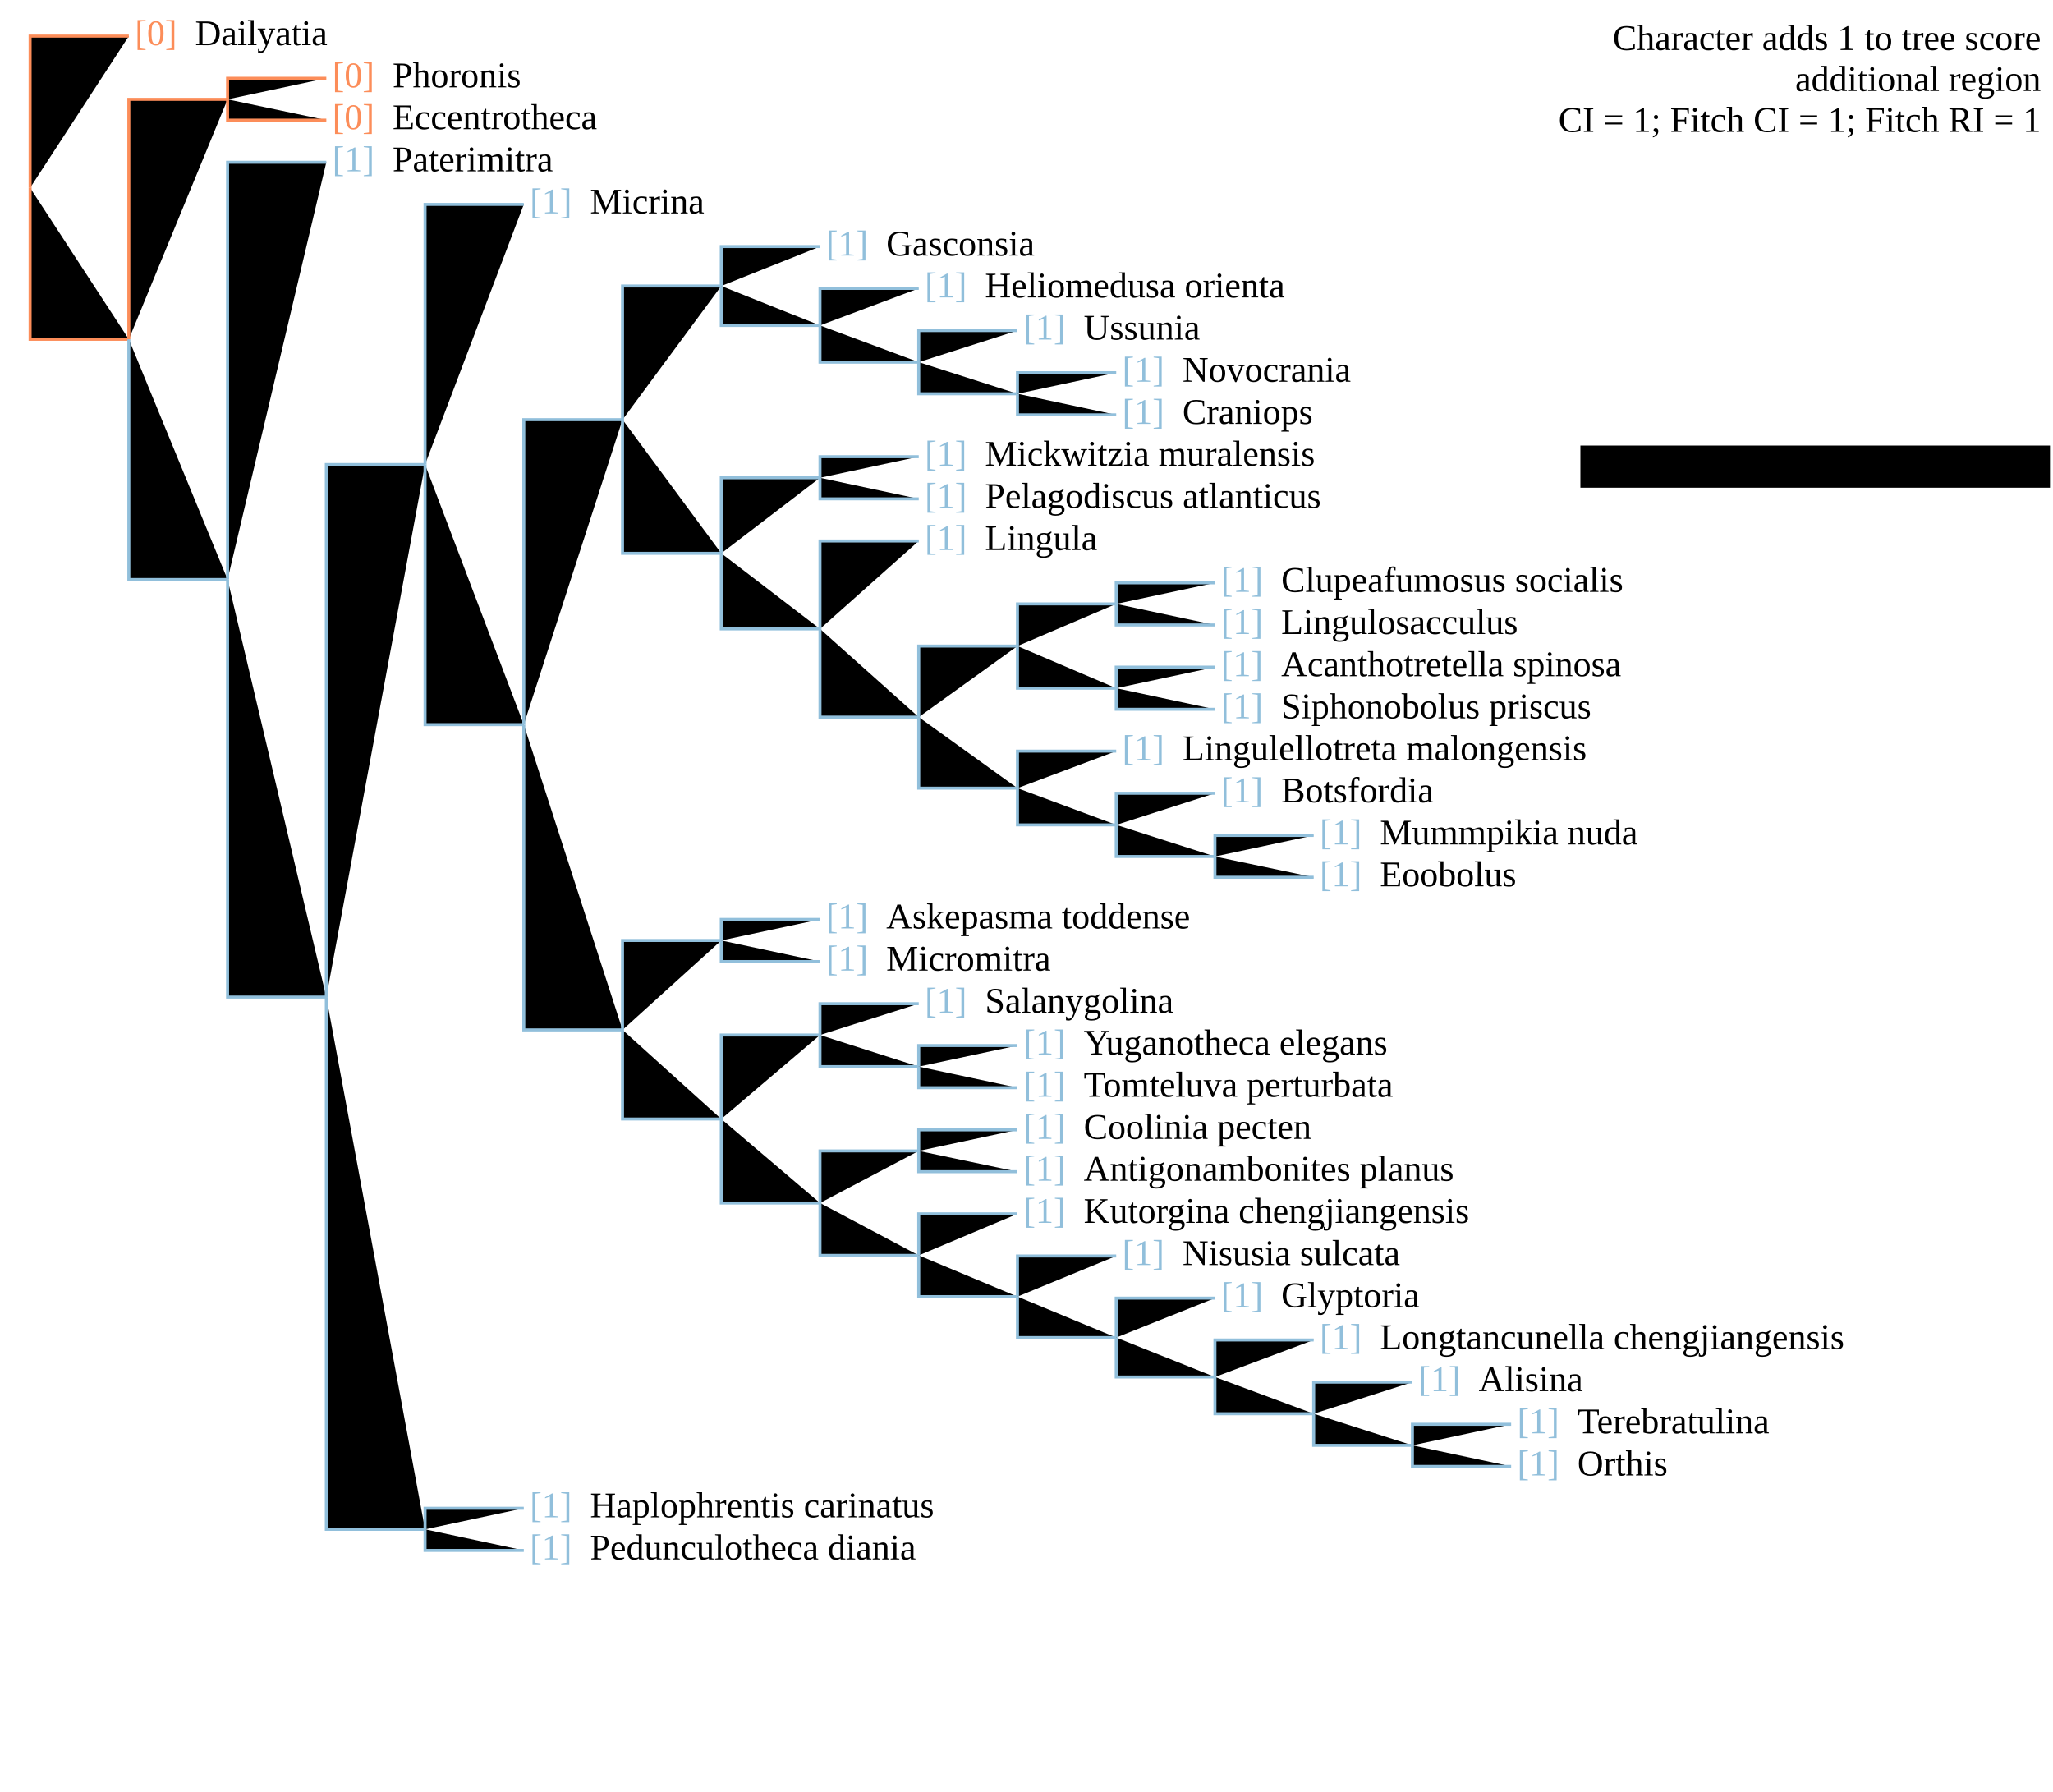
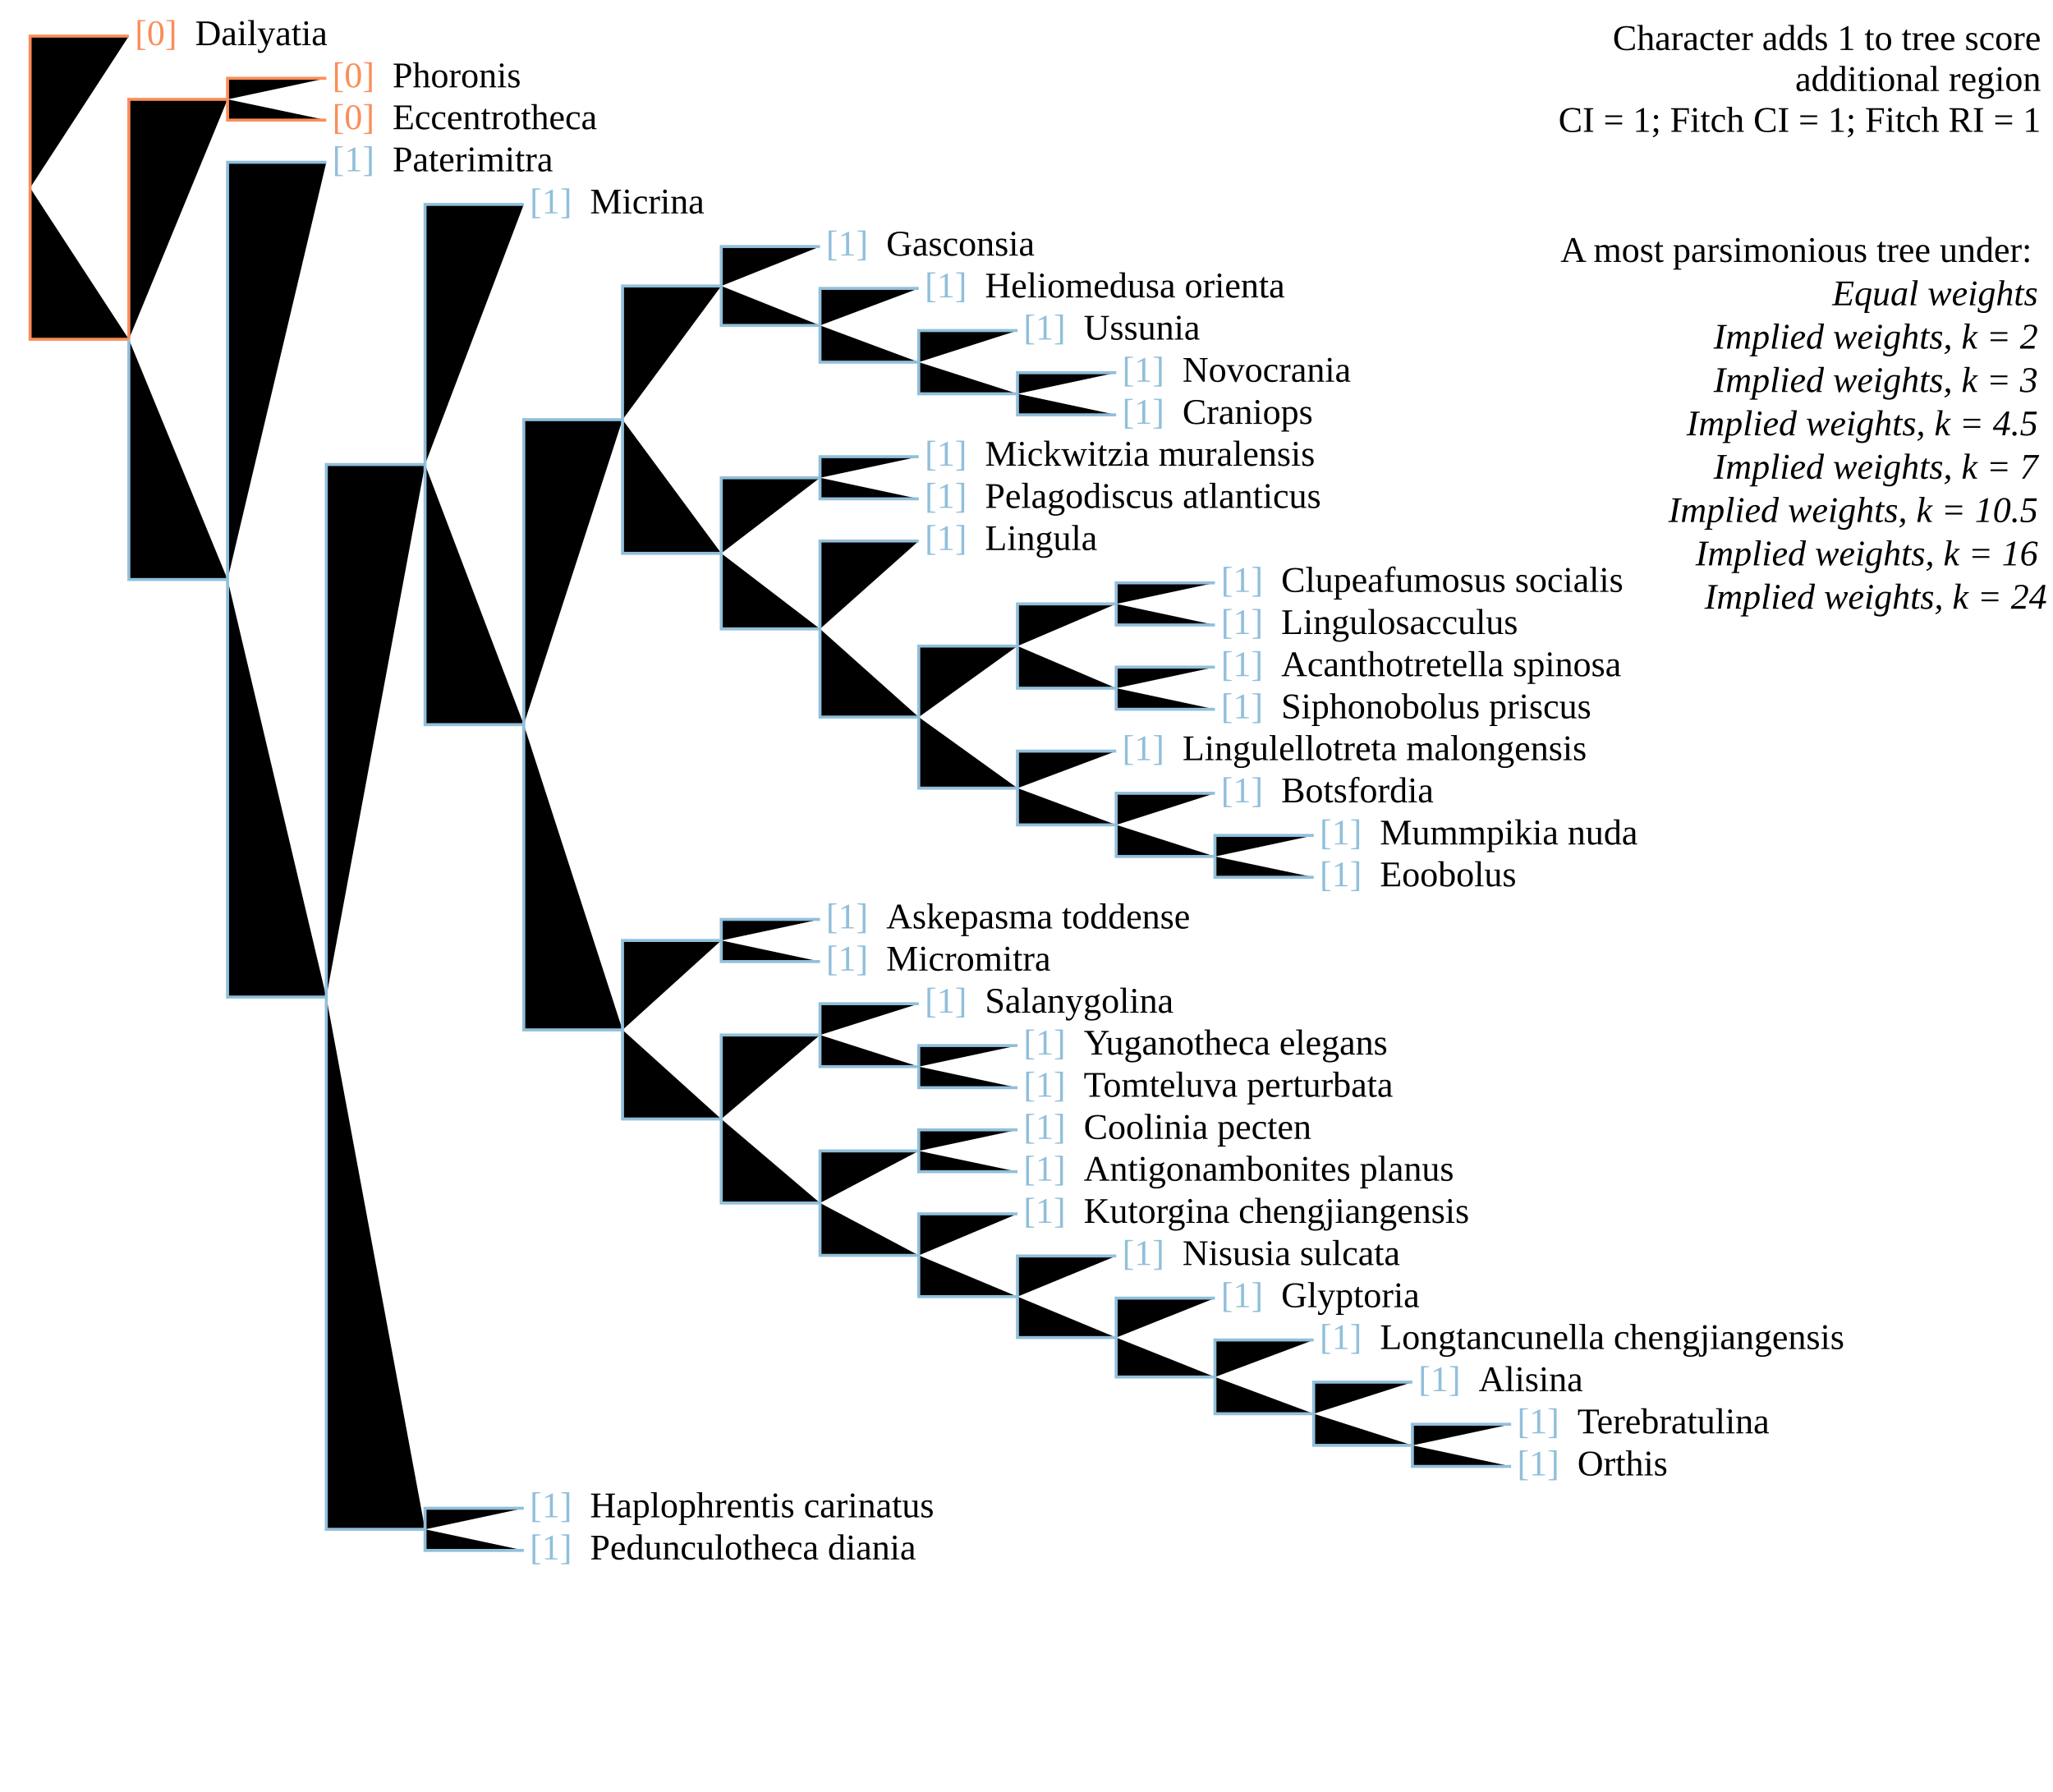
<svg xmlns="http://www.w3.org/2000/svg" version="1.1" width="682" height="595" class="tree" char="2">
+   <text x="678" y="16.6" text-anchor="end" class="stepsLabel">Character adds <tspan class="score">1</tspan> to tree score</text>
+   <text x="678" y="30.2" text-anchor="end" class="stepsLabel">
+     <tspan class="score" /> additional region</text>
+   <text x="678" y="43.8" text-anchor="end" class="stepsLabel">CI = 1; Fitch CI = 1; Fitch RI = 1</text>
+   <text x="678" y="71" text-anchor="end" class="stepsLabel">
+     <tspan dy="16">A most parsimonious tree under:</tspan>
+     <tspan x="680" style="font-style:italic" class="notThisAn" dy="1.2em" />
+     <tspan x="680" style="font-style:italic" class="notThisAn" dy="1.2em" />
+     <tspan x="680" style="font-style:italic" class="notThisAn" dy="1.2em" />
+     <tspan x="680" style="font-style:italic" class="thisAn" dy="1.2em" />
+     <tspan x="680" style="font-style:italic" class="notThisAn" dy="1.2em" />
+     <tspan x="680" style="font-style:italic" class="notThisAn" dy="1.2em" />
+     <tspan x="680" style="font-style:italic" class="notThisAn" dy="1.2em" />
+     <tspan x="680" style="font-style:italic" class="notThisAn" dy="1.2em">Equal weights</tspan>
+     <tspan x="680" style="font-style:italic" class="notThisAn" dy="1.2em" />
+     <tspan x="680" style="font-style:italic" class="notThisAn" dy="1.2em" />
+     <tspan x="680" style="font-style:italic" class="notThisAn" dy="1.2em" />
+     <tspan x="680" style="font-style:italic" class="thisAn" dy="1.2em" />
+     <tspan x="680" style="font-style:italic" class="notThisAn" dy="1.2em" />
+     <tspan x="680" style="font-style:italic" class="notThisAn" dy="1.2em" />
+     <tspan x="680" style="font-style:italic" class="notThisAn" dy="1.2em" />
+     <tspan x="680" style="font-style:italic" class="notThisAn" dy="1.2em">Implied weights, k = 2</tspan>
+     <tspan x="680" style="font-style:italic" class="notThisAn" dy="1.2em" />
+     <tspan x="680" style="font-style:italic" class="notThisAn" dy="1.2em" />
+     <tspan x="680" style="font-style:italic" class="notThisAn" dy="1.2em" />
+     <tspan x="680" style="font-style:italic" class="thisAn" dy="1.2em" />
+     <tspan x="680" style="font-style:italic" class="notThisAn" dy="1.2em" />
+     <tspan x="680" style="font-style:italic" class="notThisAn" dy="1.2em" />
+     <tspan x="680" style="font-style:italic" class="notThisAn" dy="1.2em" />
+     <tspan x="680" style="font-style:italic" class="notThisAn" dy="1.2em">Implied weights, k = 3</tspan>
+     <tspan x="680" style="font-style:italic" class="notThisAn" dy="1.2em" />
+     <tspan x="680" style="font-style:italic" class="notThisAn" dy="1.2em" />
+     <tspan x="680" style="font-style:italic" class="notThisAn" dy="1.2em" />
+     <tspan x="680" style="font-style:italic" class="thisAn" dy="1.2em" />
+     <tspan x="680" style="font-style:italic" class="notThisAn" dy="1.2em" />
+     <tspan x="680" style="font-style:italic" class="notThisAn" dy="1.2em" />
+     <tspan x="680" style="font-style:italic" class="notThisAn" dy="1.2em" />
+     <tspan x="680" style="font-style:italic" class="notThisAn" dy="1.2em">Implied weights, k = 4.5</tspan>
+     <tspan x="680" style="font-style:italic" class="notThisAn" dy="1.2em" />
+     <tspan x="680" style="font-style:italic" class="notThisAn" dy="1.2em" />
+     <tspan x="680" style="font-style:italic" class="notThisAn" dy="1.2em" />
+     <tspan x="680" style="font-style:italic" class="thisAn" dy="1.2em" />
+     <tspan x="680" style="font-style:italic" class="notThisAn" dy="1.2em" />
+     <tspan x="680" style="font-style:italic" class="notThisAn" dy="1.2em" />
+     <tspan x="680" style="font-style:italic" class="notThisAn" dy="1.2em" />
+     <tspan x="680" style="font-style:italic" class="notThisAn" dy="1.2em">Implied weights, k = 7</tspan>
+     <tspan x="680" style="font-style:italic" class="notThisAn" dy="1.2em" />
+     <tspan x="680" style="font-style:italic" class="notThisAn" dy="1.2em" />
+     <tspan x="680" style="font-style:italic" class="notThisAn" dy="1.2em" />
+     <tspan x="680" style="font-style:italic" class="thisAn" dy="1.2em" />
+     <tspan x="680" style="font-style:italic" class="notThisAn" dy="1.2em" />
+     <tspan x="680" style="font-style:italic" class="notThisAn" dy="1.2em" />
+     <tspan x="680" style="font-style:italic" class="notThisAn" dy="1.2em" />
+     <tspan x="680" style="font-style:italic" class="notThisAn" dy="1.2em">Implied weights, k = 10.5</tspan>
+     <tspan x="680" style="font-style:italic" class="notThisAn" dy="1.2em" />
+     <tspan x="680" style="font-style:italic" class="notThisAn" dy="1.2em" />
+     <tspan x="680" style="font-style:italic" class="notThisAn" dy="1.2em" />
+     <tspan x="680" style="font-style:italic" class="thisAn" dy="1.2em" />
+     <tspan x="680" style="font-style:italic" class="notThisAn" dy="1.2em" />
+     <tspan x="680" style="font-style:italic" class="notThisAn" dy="1.2em" />
+     <tspan x="680" style="font-style:italic" class="notThisAn" dy="1.2em" />
+     <tspan x="680" style="font-style:italic" class="notThisAn" dy="1.2em">Implied weights, k = 16</tspan>
+     <tspan x="680" style="font-style:italic" class="notThisAn" dy="1.2em" />
+     <tspan x="680" style="font-style:italic" class="notThisAn" dy="1.2em" />
+     <tspan x="680" style="font-style:italic" class="notThisAn" dy="1.2em" />
+     <tspan x="680" style="font-style:italic" class="thisAn" dy="1.2em" />
+     <tspan x="680" style="font-style:italic" class="notThisAn" dy="1.2em" />
+     <tspan x="680" style="font-style:italic" class="notThisAn" dy="1.2em" />
+     <tspan x="680" style="font-style:italic" class="notThisAn" dy="1.2em" />
+     <tspan x="680" style="font-style:italic" class="notThisAn" dy="1.2em">Implied weights, k = 24</tspan>
+   </text>
  <text x="44.8" y="15" fill="#fc8d59" class="flag">[0]</text>
  <text x="64.8" y="15" class="taxonLabel">Dailyatia</text>
  <text x="110.4" y="29" fill="#fc8d59" class="flag">[0]</text>
  <text x="130.4" y="29" class="taxonLabel">Phoronis</text>
  <text x="110.4" y="42.9" fill="#fc8d59" class="flag">[0]</text>
  <text x="130.4" y="42.9" class="taxonLabel">Eccentrotheca</text>
  <text x="110.4" y="56.9" fill="#91bfdb" class="flag">[1]</text>
  <text x="130.4" y="56.9" class="taxonLabel">Paterimitra</text>
  <text x="176" y="70.9" fill="#91bfdb" class="flag">[1]</text>
  <text x="196" y="70.9" class="taxonLabel">Micrina</text>
  <text x="274.4" y="84.9" fill="#91bfdb" class="flag">[1]</text>
  <text x="294.4" y="84.9" class="taxonLabel">Gasconsia</text>
  <text x="307.2" y="98.8" fill="#91bfdb" class="flag">[1]</text>
  <text x="327.2" y="98.8" class="taxonLabel">Heliomedusa orienta</text>
  <text x="340" y="112.8" fill="#91bfdb" class="flag">[1]</text>
  <text x="360" y="112.8" class="taxonLabel">Ussunia</text>
  <text x="372.8" y="126.8" fill="#91bfdb" class="flag">[1]</text>
  <text x="392.8" y="126.8" class="taxonLabel">Novocrania</text>
  <text x="372.8" y="140.8" fill="#91bfdb" class="flag">[1]</text>
  <text x="392.8" y="140.8" class="taxonLabel">Craniops</text>
  <text x="307.2" y="154.7" fill="#91bfdb" class="flag">[1]</text>
  <text x="327.2" y="154.7" class="taxonLabel">Mickwitzia muralensis</text>
  <text x="307.2" y="168.7" fill="#91bfdb" class="flag">[1]</text>
  <text x="327.2" y="168.7" class="taxonLabel">Pelagodiscus atlanticus</text>
  <text x="307.2" y="182.7" fill="#91bfdb" class="flag">[1]</text>
  <text x="327.2" y="182.7" class="taxonLabel">Lingula</text>
  <text x="405.6" y="196.6" fill="#91bfdb" class="flag">[1]</text>
  <text x="425.6" y="196.6" class="taxonLabel">Clupeafumosus socialis</text>
  <text x="405.6" y="210.6" fill="#91bfdb" class="flag">[1]</text>
  <text x="425.6" y="210.6" class="taxonLabel">Lingulosacculus</text>
  <text x="405.6" y="224.6" fill="#91bfdb" class="flag">[1]</text>
  <text x="425.6" y="224.6" class="taxonLabel">Acanthotretella spinosa</text>
  <text x="405.6" y="238.6" fill="#91bfdb" class="flag">[1]</text>
  <text x="425.6" y="238.6" class="taxonLabel">Siphonobolus priscus</text>
  <text x="372.8" y="252.5" fill="#91bfdb" class="flag">[1]</text>
  <text x="392.8" y="252.5" class="taxonLabel">Lingulellotreta malongensis</text>
  <text x="405.6" y="266.5" fill="#91bfdb" class="flag">[1]</text>
  <text x="425.6" y="266.5" class="taxonLabel">Botsfordia</text>
  <text x="438.4" y="280.5" fill="#91bfdb" class="flag">[1]</text>
  <text x="458.4" y="280.5" class="taxonLabel">Mummpikia nuda</text>
  <text x="438.4" y="294.4" fill="#91bfdb" class="flag">[1]</text>
  <text x="458.4" y="294.4" class="taxonLabel">Eoobolus</text>
  <text x="274.4" y="308.4" fill="#91bfdb" class="flag">[1]</text>
  <text x="294.4" y="308.4" class="taxonLabel">Askepasma toddense</text>
  <text x="274.4" y="322.4" fill="#91bfdb" class="flag">[1]</text>
  <text x="294.4" y="322.4" class="taxonLabel">Micromitra</text>
  <text x="307.2" y="336.4" fill="#91bfdb" class="flag">[1]</text>
  <text x="327.2" y="336.4" class="taxonLabel">Salanygolina</text>
  <text x="340" y="350.3" fill="#91bfdb" class="flag">[1]</text>
  <text x="360" y="350.3" class="taxonLabel">Yuganotheca elegans</text>
  <text x="340" y="364.3" fill="#91bfdb" class="flag">[1]</text>
  <text x="360" y="364.3" class="taxonLabel">Tomteluva perturbata</text>
  <text x="340" y="378.3" fill="#91bfdb" class="flag">[1]</text>
  <text x="360" y="378.3" class="taxonLabel">Coolinia pecten</text>
  <text x="340" y="392.2" fill="#91bfdb" class="flag">[1]</text>
  <text x="360" y="392.2" class="taxonLabel">Antigonambonites planus</text>
  <text x="340" y="406.2" fill="#91bfdb" class="flag">[1]</text>
  <text x="360" y="406.2" class="taxonLabel">Kutorgina chengjiangensis</text>
  <text x="372.8" y="420.2" fill="#91bfdb" class="flag">[1]</text>
  <text x="392.8" y="420.2" class="taxonLabel">Nisusia sulcata</text>
  <text x="405.6" y="434.2" fill="#91bfdb" class="flag">[1]</text>
  <text x="425.6" y="434.2" class="taxonLabel">Glyptoria</text>
  <text x="438.4" y="448.1" fill="#91bfdb" class="flag">[1]</text>
  <text x="458.4" y="448.1" class="taxonLabel">Longtancunella chengjiangensis</text>
  <text x="471.2" y="462.1" fill="#91bfdb" class="flag">[1]</text>
  <text x="491.2" y="462.1" class="taxonLabel">Alisina</text>
  <text x="504" y="476.1" fill="#91bfdb" class="flag">[1]</text>
  <text x="524" y="476.1" class="taxonLabel">Terebratulina</text>
  <text x="504" y="490.1" fill="#91bfdb" class="flag">[1]</text>
  <text x="524" y="490.1" class="taxonLabel">Orthis</text>
  <text x="176" y="504" fill="#91bfdb" class="flag">[1]</text>
  <text x="196" y="504" class="taxonLabel">Haplophrentis carinatus</text>
  <text x="176" y="518" fill="#91bfdb" class="flag">[1]</text>
  <text x="196" y="518" class="taxonLabel">Pedunculotheca diania</text>
  <path d="M10,62.4V12H42.8" stroke="#fc8d59" />
  <path d="M10,62.4V112.7H42.8" stroke="#fc8d59" />
  <path d="M42.8,112.7V33H75.6" stroke="#fc8d59" />
  <path d="M75.6,33V26H108.4" stroke="#fc8d59" />
  <path d="M75.6,33V39.9H108.4" stroke="#fc8d59" />
  <path d="M42.8,112.7V192.5H75.6" stroke="#91bfdb" />
  <path d="M75.6,192.5V53.9H108.4" stroke="#91bfdb" />
  <path d="M75.6,192.5V331.2H108.4" stroke="#91bfdb" />
  <path d="M108.4,331.2V154.3H141.2" stroke="#91bfdb" />
  <path d="M141.2,154.3V67.9H174" stroke="#91bfdb" />
  <path d="M141.2,154.3V240.7H174" stroke="#91bfdb" />
  <path d="M174,240.7V139.4H206.8" stroke="#91bfdb" />
  <path d="M206.8,139.4V95H239.6" stroke="#91bfdb" />
  <path d="M239.6,95V81.9H272.4" stroke="#91bfdb" />
  <path d="M239.6,95V108.1H272.4" stroke="#91bfdb" />
  <path d="M272.4,108.1V95.8H305.2" stroke="#91bfdb" />
  <path d="M272.4,108.1V120.3H305.2" stroke="#91bfdb" />
  <path d="M305.2,120.3V109.8H338" stroke="#91bfdb" />
  <path d="M305.2,120.3V130.8H338" stroke="#91bfdb" />
  <path d="M338,130.8V123.8H370.8" stroke="#91bfdb" />
  <path d="M338,130.8V137.8H370.8" stroke="#91bfdb" />
  <path d="M206.8,139.4V183.8H239.6" stroke="#91bfdb" />
  <path d="M239.6,183.8V158.7H272.4" stroke="#91bfdb" />
  <path d="M272.4,158.7V151.7H305.2" stroke="#91bfdb" />
  <path d="M272.4,158.7V165.7H305.2" stroke="#91bfdb" />
  <path d="M239.6,183.8V208.9H272.4" stroke="#91bfdb" />
  <path d="M272.4,208.9V179.7H305.2" stroke="#91bfdb" />
  <path d="M272.4,208.9V238.2H305.2" stroke="#91bfdb" />
  <path d="M305.2,238.2V214.6H338" stroke="#91bfdb" />
  <path d="M338,214.6V200.6H370.8" stroke="#91bfdb" />
  <path d="M370.8,200.6V193.6H403.6" stroke="#91bfdb" />
  <path d="M370.8,200.6V207.6H403.6" stroke="#91bfdb" />
  <path d="M338,214.6V228.6H370.8" stroke="#91bfdb" />
  <path d="M370.8,228.6V221.6H403.6" stroke="#91bfdb" />
  <path d="M370.8,228.6V235.6H403.6" stroke="#91bfdb" />
  <path d="M305.2,238.2V261.8H338" stroke="#91bfdb" />
  <path d="M338,261.8V249.5H370.8" stroke="#91bfdb" />
  <path d="M338,261.8V274H370.8" stroke="#91bfdb" />
  <path d="M370.8,274V263.5H403.6" stroke="#91bfdb" />
  <path d="M370.8,274V284.5H403.6" stroke="#91bfdb" />
  <path d="M403.6,284.5V277.5H436.4" stroke="#91bfdb" />
  <path d="M403.6,284.5V291.4H436.4" stroke="#91bfdb" />
  <path d="M174,240.7V342.1H206.8" stroke="#91bfdb" />
  <path d="M206.8,342.1V312.4H239.6" stroke="#91bfdb" />
  <path d="M239.6,312.4V305.4H272.4" stroke="#91bfdb" />
  <path d="M239.6,312.4V319.4H272.4" stroke="#91bfdb" />
  <path d="M206.8,342.1V371.7H239.6" stroke="#91bfdb" />
  <path d="M239.6,371.7V343.8H272.4" stroke="#91bfdb" />
  <path d="M272.4,343.8V333.4H305.2" stroke="#91bfdb" />
  <path d="M272.4,343.8V354.3H305.2" stroke="#91bfdb" />
  <path d="M305.2,354.3V347.3H338" stroke="#91bfdb" />
  <path d="M305.2,354.3V361.3H338" stroke="#91bfdb" />
  <path d="M239.6,371.7V399.6H272.4" stroke="#91bfdb" />
  <path d="M272.4,399.6V382.3H305.2" stroke="#91bfdb" />
  <path d="M305.2,382.3V375.3H338" stroke="#91bfdb" />
  <path d="M305.2,382.3V389.2H338" stroke="#91bfdb" />
  <path d="M272.4,399.6V417H305.2" stroke="#91bfdb" />
  <path d="M305.2,417V403.2H338" stroke="#91bfdb" />
  <path d="M305.2,417V430.7H338" stroke="#91bfdb" />
  <path d="M338,430.7V417.2H370.8" stroke="#91bfdb" />
  <path d="M338,430.7V444.3H370.8" stroke="#91bfdb" />
  <path d="M370.8,444.3V431.2H403.6" stroke="#91bfdb" />
  <path d="M370.8,444.3V457.4H403.6" stroke="#91bfdb" />
  <path d="M403.6,457.4V445.1H436.4" stroke="#91bfdb" />
  <path d="M403.6,457.4V469.6H436.4" stroke="#91bfdb" />
  <path d="M436.4,469.6V459.1H469.2" stroke="#91bfdb" />
  <path d="M436.4,469.6V480.1H469.2" stroke="#91bfdb" />
  <path d="M469.2,480.1V473.1H502" stroke="#91bfdb" />
  <path d="M469.2,480.1V487.1H502" stroke="#91bfdb" />
  <path d="M108.4,331.2V508H141.2" stroke="#91bfdb" />
  <path d="M141.2,508V501H174" stroke="#91bfdb" />
  <path d="M141.2,508V515H174" stroke="#91bfdb" />
-   <text x="678" y="16.6" text-anchor="end" class="stepsLabel">Character adds <tspan class="score">1</tspan> to tree score</text>
-   <text x="678" y="30.2" text-anchor="end" class="stepsLabel">
-     <tspan class="score" /> additional region</text>
-   <text x="678" y="43.8" text-anchor="end" class="stepsLabel">CI = 1; Fitch CI = 1; Fitch RI = 1</text>
-   <path d="M681,148h-156v14h156z" class="analysis" />
</svg>
